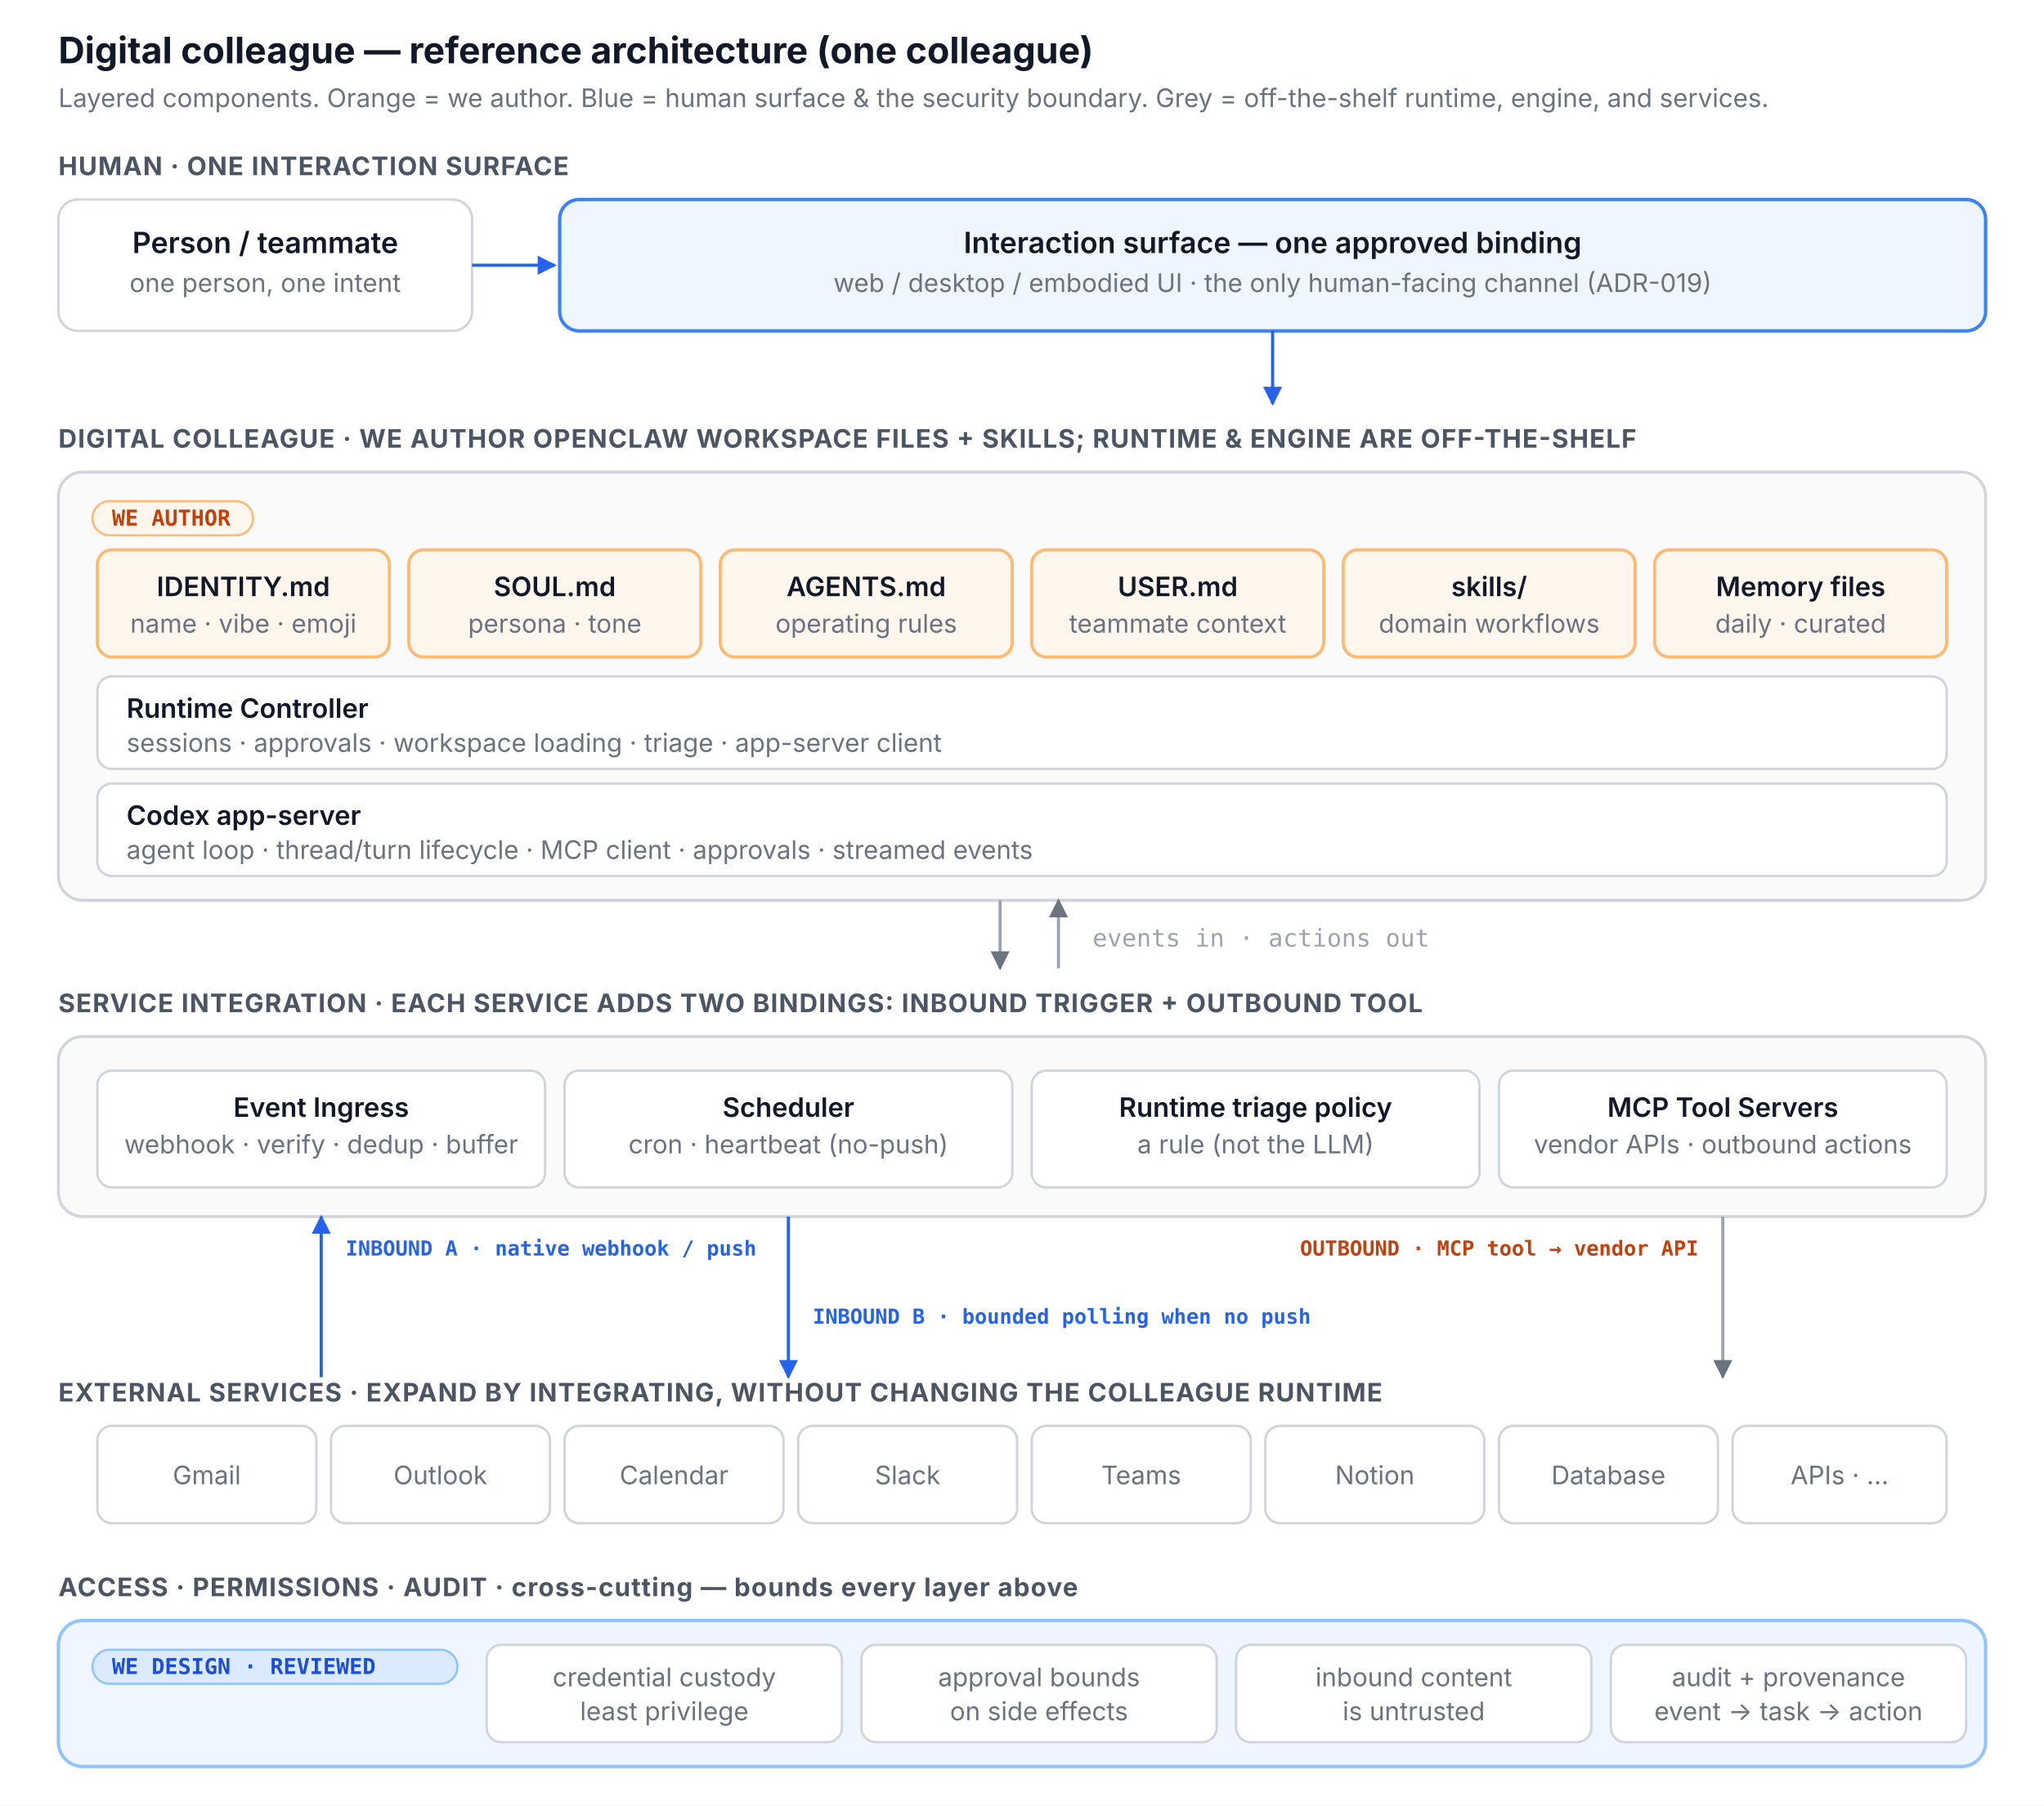
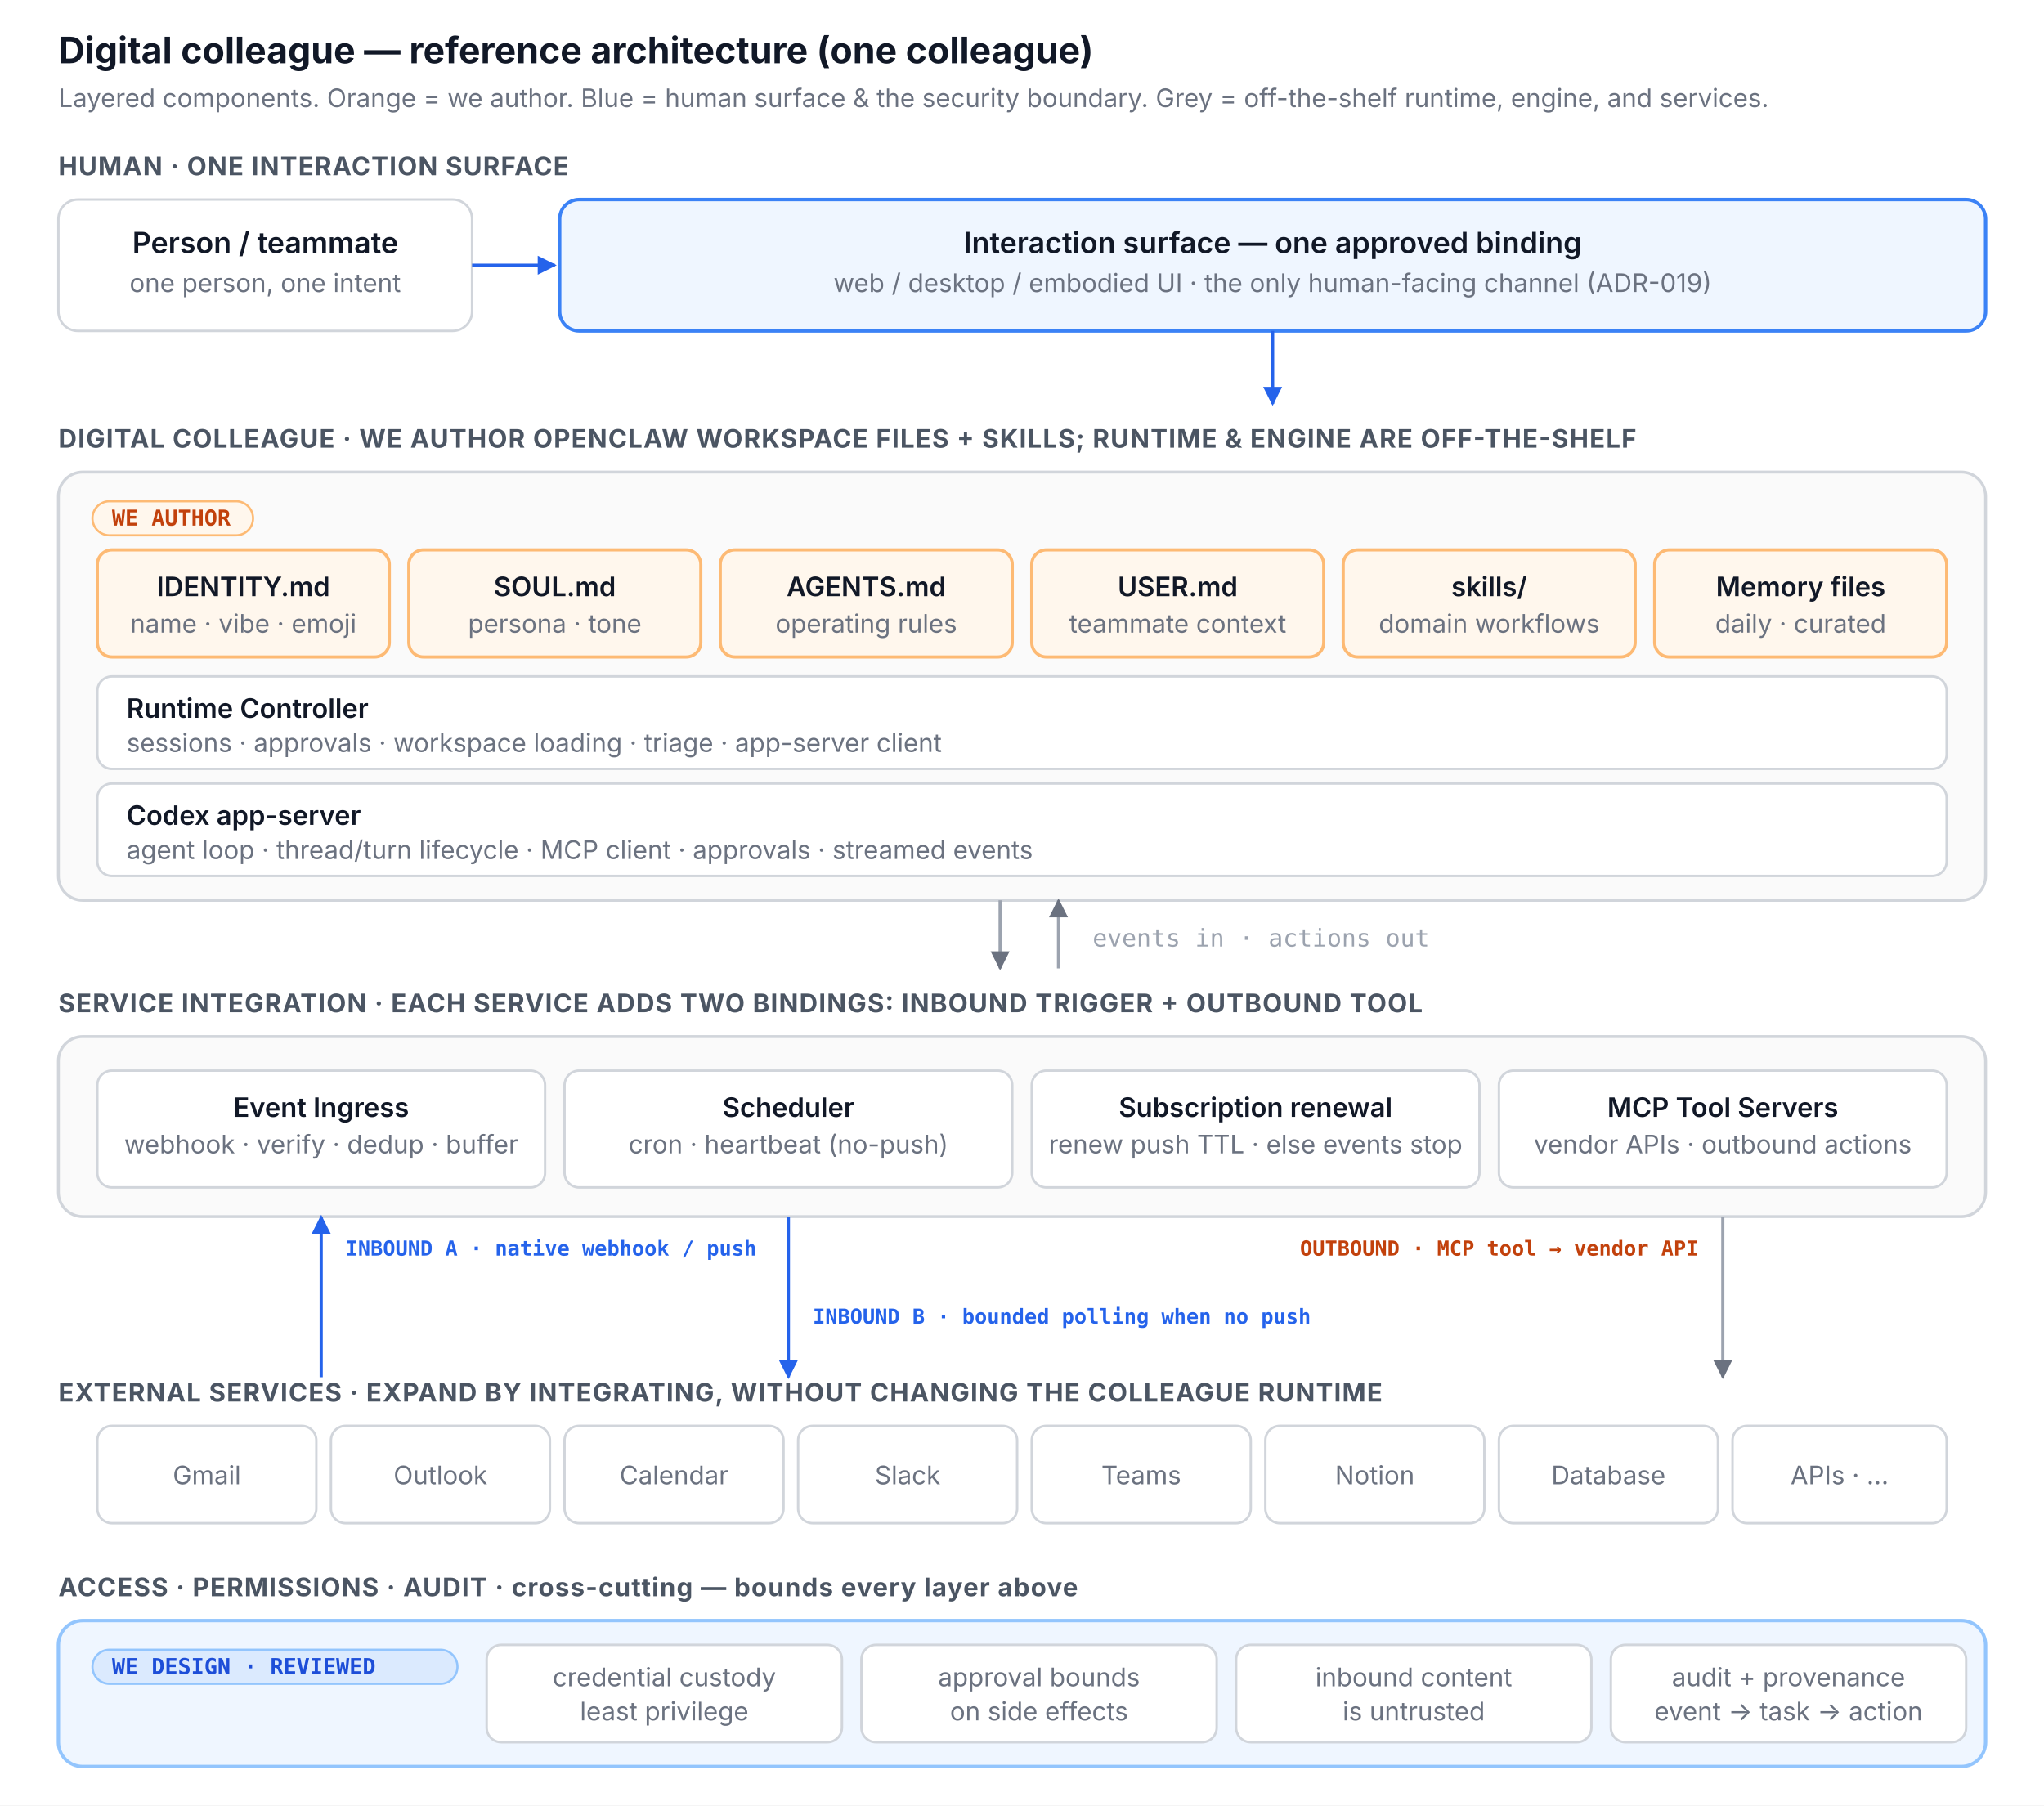
<svg xmlns="http://www.w3.org/2000/svg" viewBox="0 0 840 742" role="img" font-family="ui-sans-serif, system-ui, -apple-system, sans-serif">
  <defs>
    <marker id="arr" viewBox="0 0 10 10" refX="9" refY="5" markerWidth="6" markerHeight="6" orient="auto">
      <path d="M0,0 L10,5 L0,10 z" fill="#6b7280" />
    </marker>
    <marker id="arrB" viewBox="0 0 10 10" refX="9" refY="5" markerWidth="6" markerHeight="6" orient="auto">
      <path d="M0,0 L10,5 L0,10 z" fill="#2563eb" />
    </marker>
  </defs>
  <style>
    .h1 { font-size: 15px; font-weight: 700; fill: #111827; }
    .label { font-size: 12px; font-weight: 600; fill: #111827; }
    .labelS { font-size: 11px; font-weight: 600; fill: #111827; }
    .sub { font-size: 10.5px; fill: #6b7280; }
    .port { font-size: 10px; fill: #9ca3af; font-family: ui-monospace, monospace; }
    .tier { font-size: 10.5px; font-weight: 700; fill: #4b5563; letter-spacing: 0.4px; }
    .own { font-size: 9px; font-weight: 700; fill: #c2410c; font-family: ui-monospace, monospace; }
    .sec { font-size: 9px; font-weight: 700; fill: #1d4ed8; font-family: ui-monospace, monospace; }
    .flowIn { font-size: 8.5px; font-weight: 700; fill: #2563eb; font-family: ui-monospace, monospace; }
    .flowOut { font-size: 8.5px; font-weight: 700; fill: #c2410c; font-family: ui-monospace, monospace; }
    .edge { stroke: #9ca3af; stroke-width: 1.3; fill: none; }
    .edgeB { stroke: #2563eb; stroke-width: 1.3; fill: none; }
    .box { fill: #ffffff; stroke: #d1d5db; stroke-width: 1; }
    .container { fill: #fafafa; stroke: #d1d5db; stroke-width: 1.2; }
    .own1 { fill: #fff7ed; stroke: #fdba74; stroke-width: 1.3; }
    .human { fill: #eff6ff; stroke: #3b82f6; stroke-width: 1.4; }
    .secband { fill: #eff6ff; stroke: #93c5fd; stroke-width: 1.4; }
    .chip { fill: #fff7ed; stroke: #fdba74; stroke-width: 0.9; }
    .chipB { fill: #dbeafe; stroke: #93c5fd; stroke-width: 0.9; }
  </style>
  <rect width="840" height="742" fill="#ffffff" />
  <text x="24" y="26" class="h1">Digital colleague — reference architecture (one colleague)</text>
  <text x="24" y="44" class="sub">Layered components. Orange = we author. Blue = human surface &amp; the security boundary. Grey = off-the-shelf runtime, engine, and services.</text>
  <text x="24" y="72" class="tier">HUMAN · ONE INTERACTION SURFACE</text>
  <rect x="24" y="82" width="170" height="54" rx="8" class="box" />
  <text x="109" y="104" text-anchor="middle" class="label">Person / teammate</text>
  <text x="109" y="120" text-anchor="middle" class="sub">one person, one intent</text>
  <line x1="194" y1="109" x2="228" y2="109" class="edgeB" marker-end="url(#arrB)" />
  <rect x="230" y="82" width="586" height="54" rx="8" class="human" />
  <text x="523" y="104" text-anchor="middle" class="label">Interaction surface — one approved binding</text>
  <text x="523" y="120" text-anchor="middle" class="sub">web / desktop / embodied UI · the only human-facing channel (ADR-019)</text>
  <line x1="523" y1="136" x2="523" y2="166" class="edgeB" marker-end="url(#arrB)" />
  <text x="24" y="184" class="tier">DIGITAL COLLEAGUE · WE AUTHOR OPENCLAW WORKSPACE FILES + SKILLS; RUNTIME &amp; ENGINE ARE OFF-THE-SHELF</text>
  <rect x="24" y="194" width="792" height="176" rx="10" class="container" />
  <rect x="38" y="206" width="66" height="14" rx="7" class="chip" />
  <text x="46" y="216" class="own">WE AUTHOR</text>
  <rect x="40" y="226" width="120" height="44" rx="6" class="own1" />
  <text x="100" y="245" text-anchor="middle" class="labelS">IDENTITY.md</text>
  <text x="100" y="260" text-anchor="middle" class="sub">name · vibe · emoji</text>
  <rect x="168" y="226" width="120" height="44" rx="6" class="own1" />
  <text x="228" y="245" text-anchor="middle" class="labelS">SOUL.md</text>
  <text x="228" y="260" text-anchor="middle" class="sub">persona · tone</text>
  <rect x="296" y="226" width="120" height="44" rx="6" class="own1" />
  <text x="356" y="245" text-anchor="middle" class="labelS">AGENTS.md</text>
  <text x="356" y="260" text-anchor="middle" class="sub">operating rules</text>
  <rect x="424" y="226" width="120" height="44" rx="6" class="own1" />
  <text x="484" y="245" text-anchor="middle" class="labelS">USER.md</text>
  <text x="484" y="260" text-anchor="middle" class="sub">teammate context</text>
  <rect x="552" y="226" width="120" height="44" rx="6" class="own1" />
  <text x="612" y="245" text-anchor="middle" class="labelS">skills/</text>
  <text x="612" y="260" text-anchor="middle" class="sub">domain workflows</text>
  <rect x="680" y="226" width="120" height="44" rx="6" class="own1" />
  <text x="740" y="245" text-anchor="middle" class="labelS">Memory files</text>
  <text x="740" y="260" text-anchor="middle" class="sub">daily · curated</text>
  <rect x="40" y="278" width="760" height="38" rx="6" class="box" />
  <text x="52" y="295" class="labelS">Runtime Controller</text>
  <text x="52" y="309" class="sub">sessions · approvals · workspace loading · triage · app-server client</text>
  <rect x="40" y="322" width="760" height="38" rx="6" class="box" />
  <text x="52" y="339" class="labelS">Codex app-server</text>
  <text x="52" y="353" class="sub">agent loop · thread/turn lifecycle · MCP client · approvals · streamed events</text>
  <line x1="411" y1="370" x2="411" y2="398" class="edge" marker-end="url(#arr)" />
  <line x1="435" y1="398" x2="435" y2="370" class="edge" marker-end="url(#arr)" />
  <text x="449" y="389" class="port">events in · actions out</text>
  <text x="24" y="416" class="tier">SERVICE INTEGRATION · EACH SERVICE ADDS TWO BINDINGS: INBOUND TRIGGER + OUTBOUND TOOL</text>
  <rect x="24" y="426" width="792" height="74" rx="10" class="container" />
  <rect x="40" y="440" width="184" height="48" rx="6" class="box" />
  <text x="132" y="459" text-anchor="middle" class="labelS">Event Ingress</text>
  <text x="132" y="474" text-anchor="middle" class="sub">webhook · verify · dedup · buffer</text>
  <rect x="232" y="440" width="184" height="48" rx="6" class="box" />
  <text x="324" y="459" text-anchor="middle" class="labelS">Scheduler</text>
  <text x="324" y="474" text-anchor="middle" class="sub">cron · heartbeat (no-push)</text>
  <rect x="424" y="440" width="184" height="48" rx="6" class="box" />
-   <text x="516" y="459" text-anchor="middle" class="labelS">Runtime triage policy</text>
-   <text x="516" y="474" text-anchor="middle" class="sub">a rule (not the LLM)</text>
+   <text x="516" y="459" text-anchor="middle" class="labelS">Subscription renewal</text>
+   <text x="516" y="474" text-anchor="middle" class="sub">renew push TTL · else events stop</text>
  <rect x="616" y="440" width="184" height="48" rx="6" class="box" />
  <text x="708" y="459" text-anchor="middle" class="labelS">MCP Tool Servers</text>
  <text x="708" y="474" text-anchor="middle" class="sub">vendor APIs · outbound actions</text>
  <line x1="132" y1="566" x2="132" y2="500" class="edgeB" marker-end="url(#arrB)" />
  <text x="142" y="516" class="flowIn">INBOUND A · native webhook / push</text>
  <line x1="324" y1="500" x2="324" y2="566" class="edgeB" marker-end="url(#arrB)" />
  <text x="334" y="544" class="flowIn">INBOUND B · bounded polling when no push</text>
  <line x1="708" y1="500" x2="708" y2="566" class="edge" marker-end="url(#arr)" />
  <text x="698" y="516" text-anchor="end" class="flowOut">OUTBOUND · MCP tool → vendor API</text>
  <text x="24" y="576" class="tier">EXTERNAL SERVICES · EXPAND BY INTEGRATING, WITHOUT CHANGING THE COLLEAGUE RUNTIME</text>
  <rect x="40" y="586" width="90" height="40" rx="6" class="box" />
  <text x="85" y="610" text-anchor="middle" class="sub">Gmail</text>
  <rect x="136" y="586" width="90" height="40" rx="6" class="box" />
  <text x="181" y="610" text-anchor="middle" class="sub">Outlook</text>
  <rect x="232" y="586" width="90" height="40" rx="6" class="box" />
  <text x="277" y="610" text-anchor="middle" class="sub">Calendar</text>
  <rect x="328" y="586" width="90" height="40" rx="6" class="box" />
  <text x="373" y="610" text-anchor="middle" class="sub">Slack</text>
  <rect x="424" y="586" width="90" height="40" rx="6" class="box" />
  <text x="469" y="610" text-anchor="middle" class="sub">Teams</text>
  <rect x="520" y="586" width="90" height="40" rx="6" class="box" />
  <text x="565" y="610" text-anchor="middle" class="sub">Notion</text>
  <rect x="616" y="586" width="90" height="40" rx="6" class="box" />
  <text x="661" y="610" text-anchor="middle" class="sub">Database</text>
  <rect x="712" y="586" width="88" height="40" rx="6" class="box" />
  <text x="756" y="610" text-anchor="middle" class="sub">APIs · …</text>
  <text x="24" y="656" class="tier">ACCESS · PERMISSIONS · AUDIT · cross-cutting — bounds every layer above</text>
  <rect x="24" y="666" width="792" height="60" rx="10" class="secband" />
  <rect x="38" y="678" width="150" height="14" rx="7" class="chipB" />
  <text x="46" y="688" class="sec">WE DESIGN · REVIEWED</text>
  <rect x="200" y="676" width="146" height="40" rx="6" class="box" />
  <text x="273" y="693" text-anchor="middle" class="sub">credential custody</text>
  <text x="273" y="707" text-anchor="middle" class="sub">least privilege</text>
  <rect x="354" y="676" width="146" height="40" rx="6" class="box" />
  <text x="427" y="693" text-anchor="middle" class="sub">approval bounds</text>
  <text x="427" y="707" text-anchor="middle" class="sub">on side effects</text>
  <rect x="508" y="676" width="146" height="40" rx="6" class="box" />
  <text x="581" y="693" text-anchor="middle" class="sub">inbound content</text>
  <text x="581" y="707" text-anchor="middle" class="sub">is untrusted</text>
  <rect x="662" y="676" width="146" height="40" rx="6" class="box" />
  <text x="735" y="693" text-anchor="middle" class="sub">audit + provenance</text>
  <text x="735" y="707" text-anchor="middle" class="sub">event → task → action</text>
</svg>
